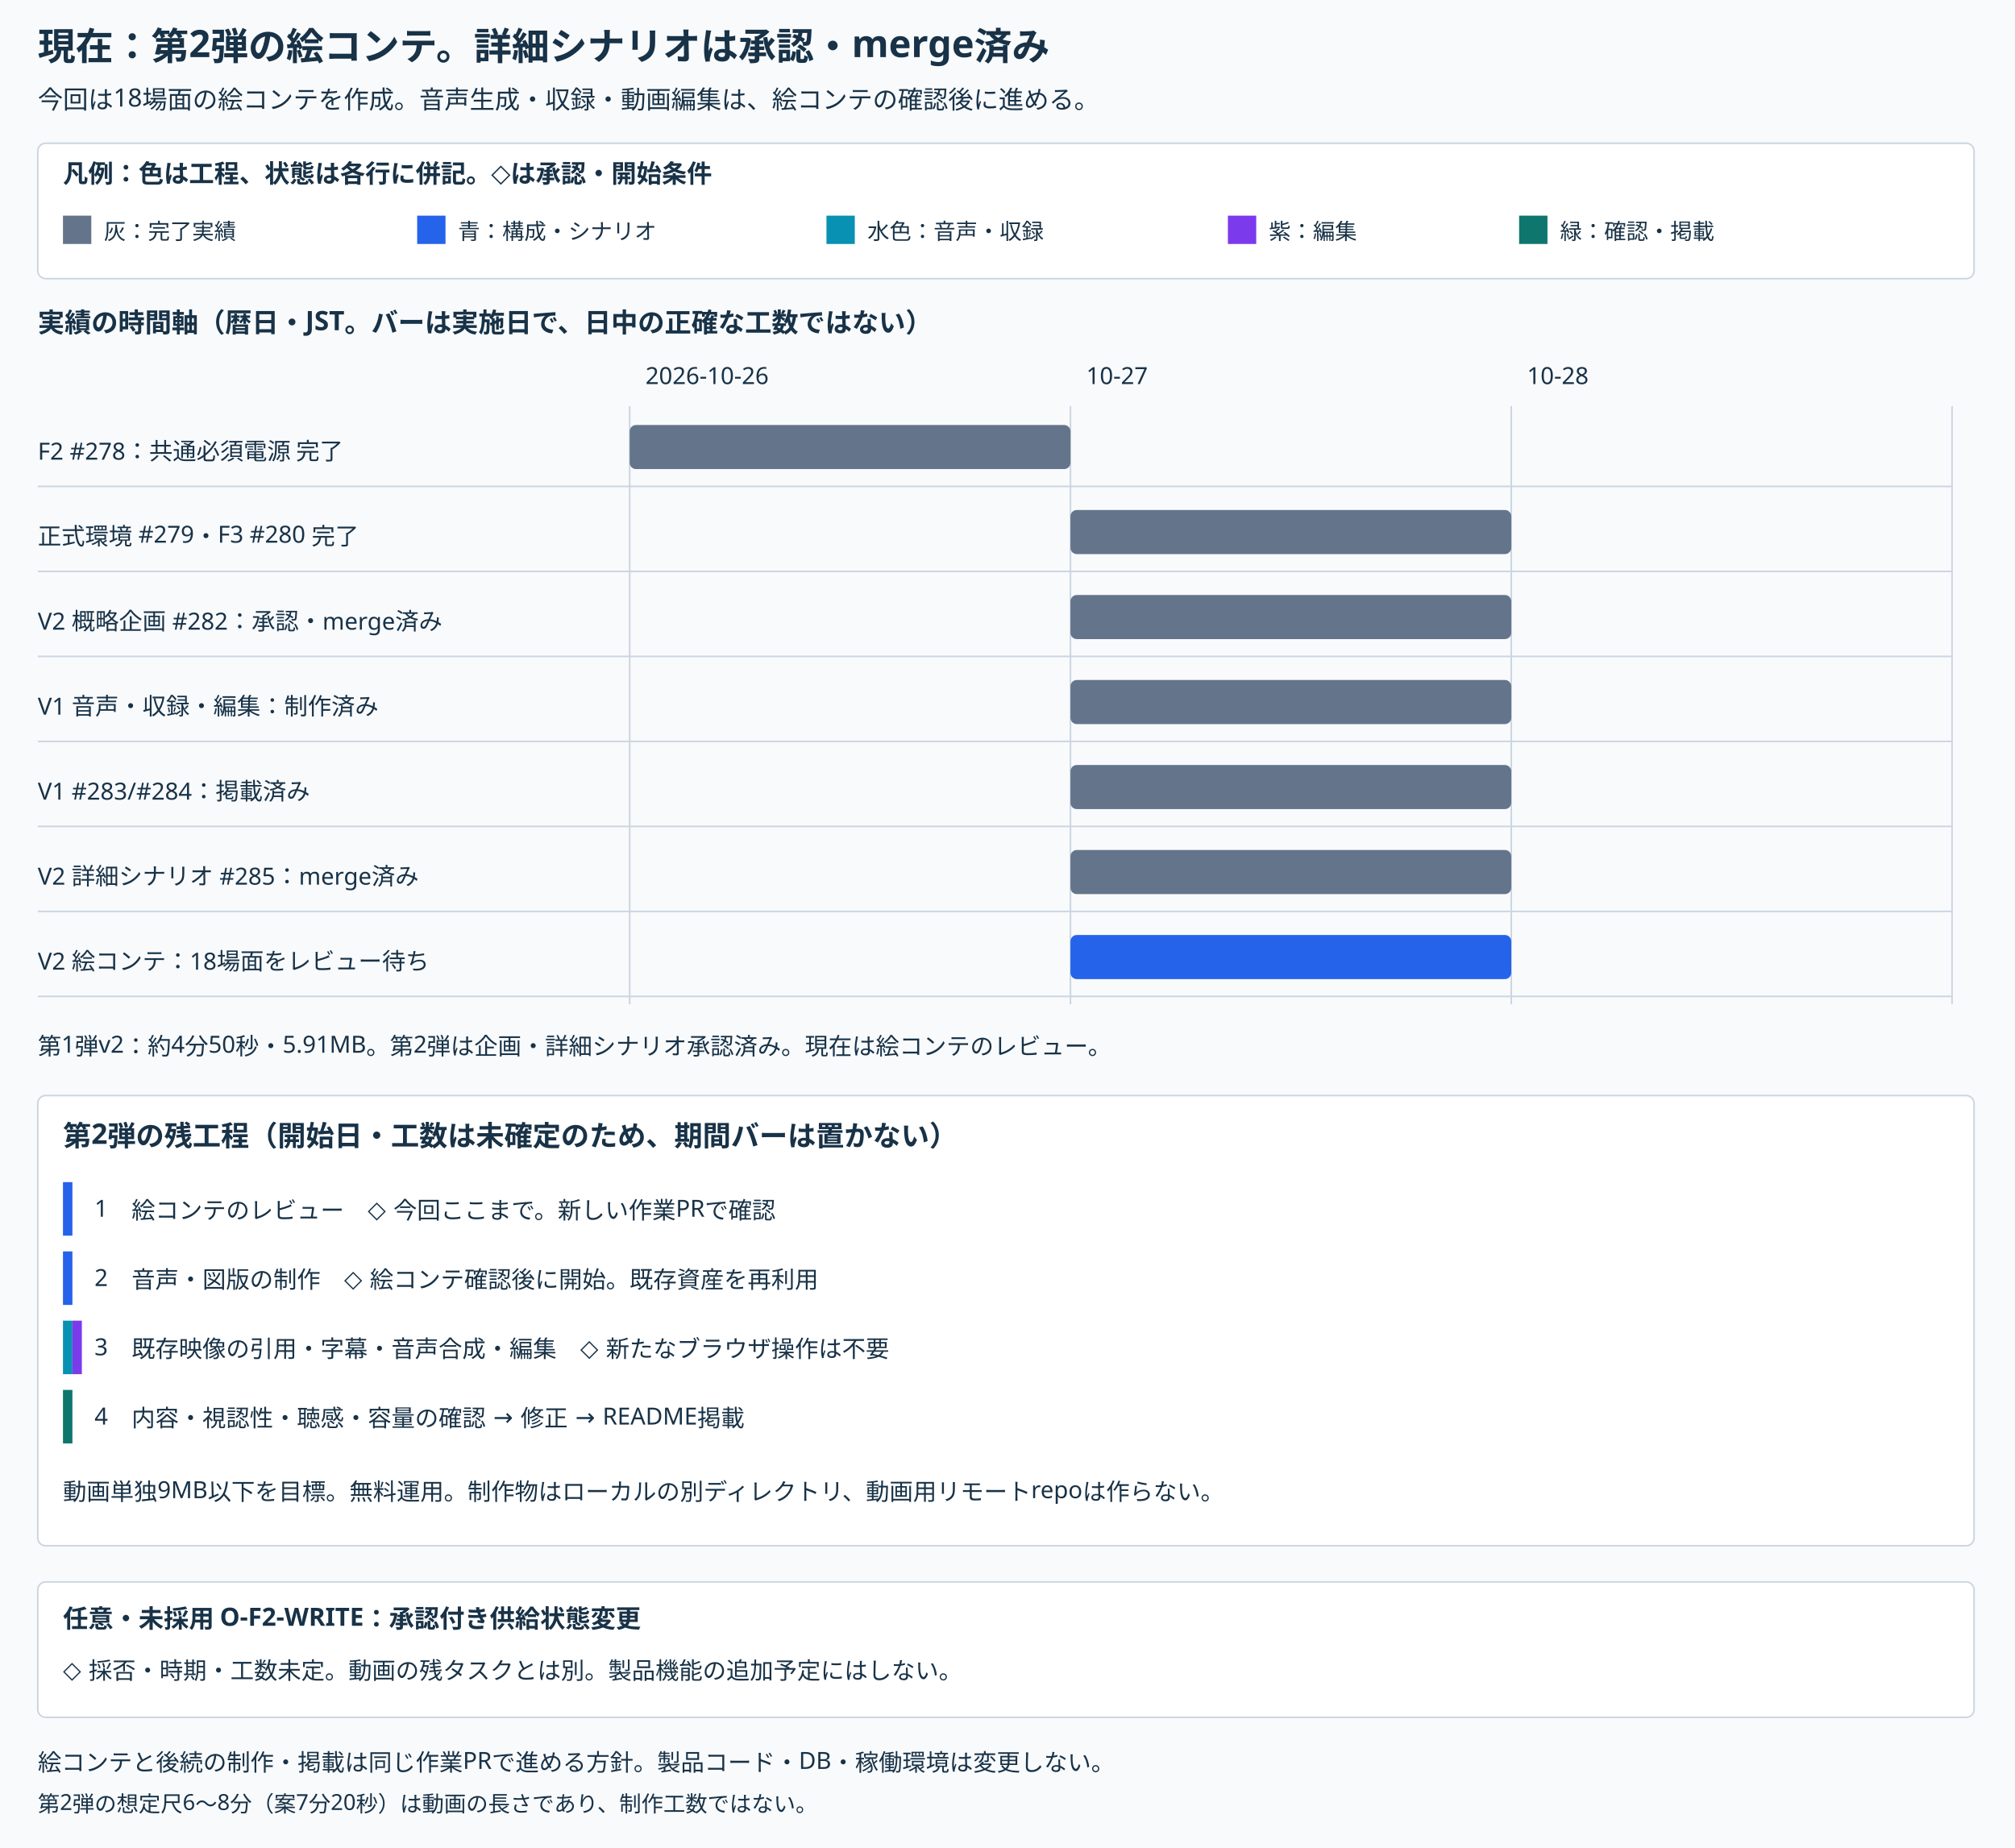
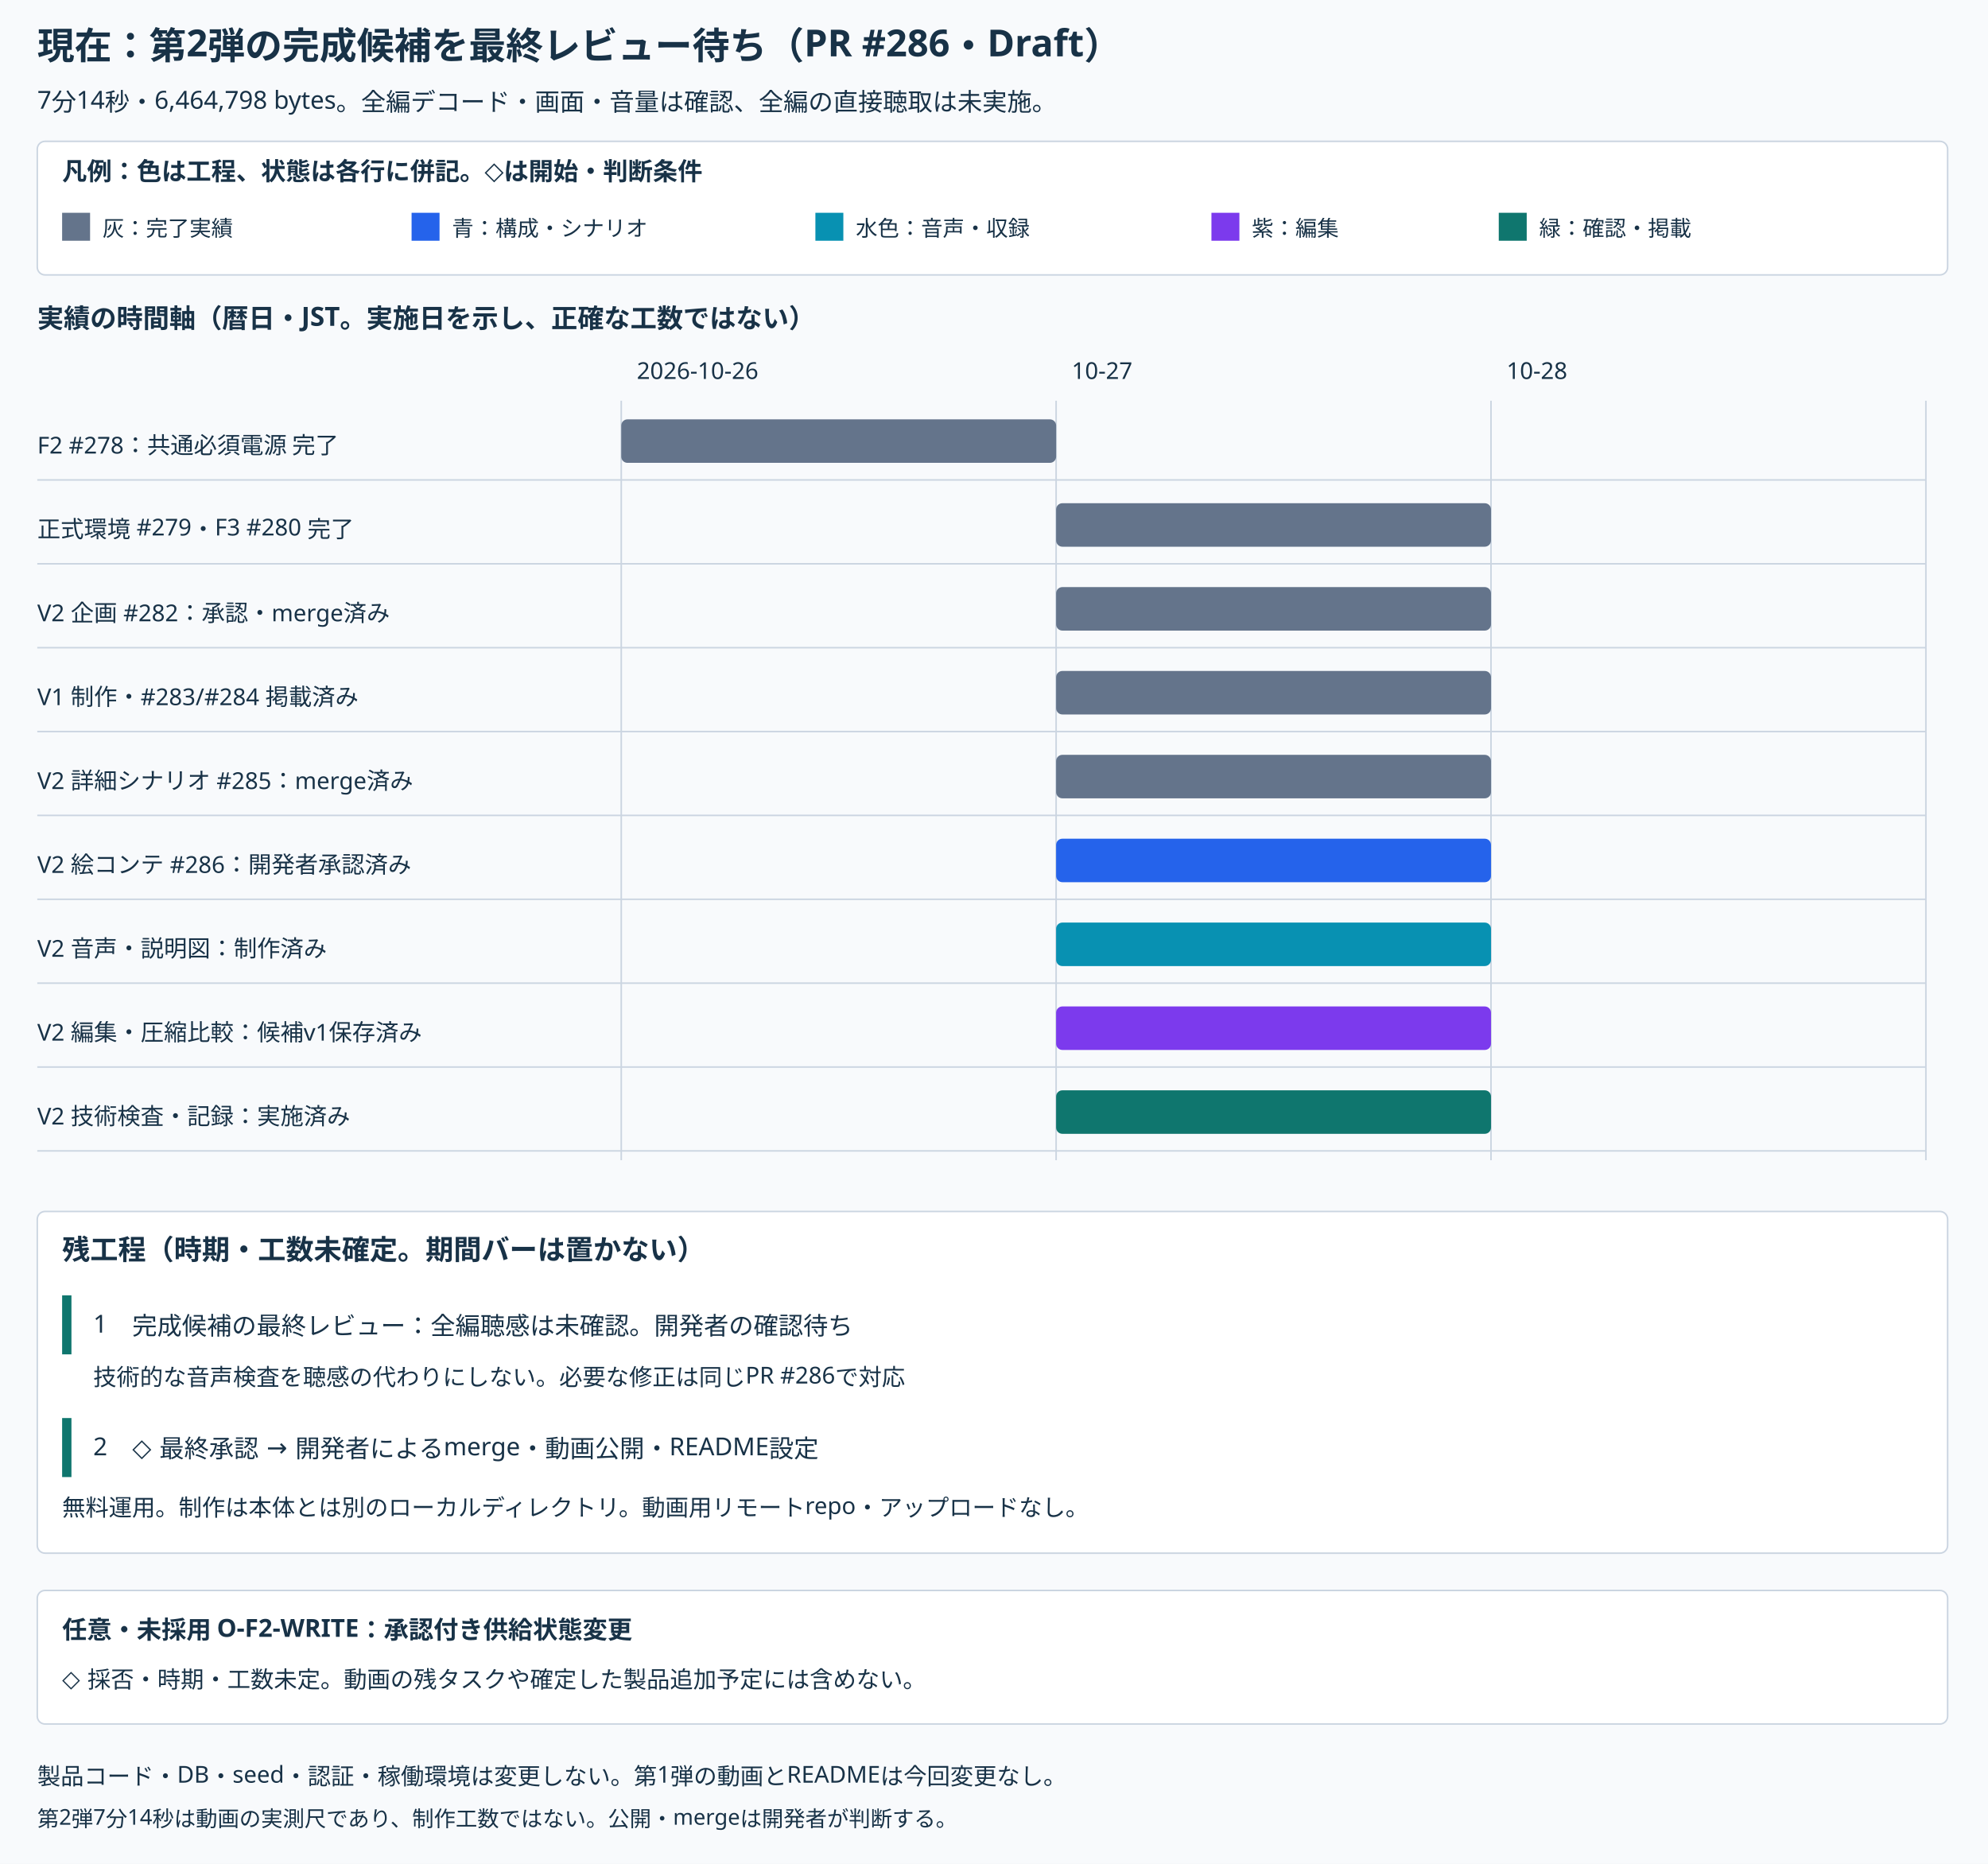
- <svg xmlns="http://www.w3.org/2000/svg" width="1280" height="1174" viewBox="0 0 1280 1174" role="img" aria-labelledby="title desc">
-   <rect width="1280" height="1174" fill="#f8fafc" />
+ <svg xmlns="http://www.w3.org/2000/svg" width="1280" height="1200" viewBox="0 0 1280 1200" role="img" aria-labelledby="title desc">
+   <rect width="1280" height="1200" fill="#f8fafc" />
  <g font-family="sans-serif" fill="#183247">
-     <text x="24" y="38" font-size="24" font-weight="bold">現在：第2弾の絵コンテ。詳細シナリオは承認・merge済み</text>
-     <text x="24" y="69" font-size="16">今回は18場面の絵コンテを作成。音声生成・収録・動画編集は、絵コンテの確認後に進める。</text>
+     <text x="24" y="38" font-size="24" font-weight="bold">現在：第2弾の完成候補を最終レビュー待ち（PR #286・Draft）</text>
+     <text x="24" y="70" font-size="16">7分14秒・6,464,798 bytes。全編デコード・画面・音量は確認、全編の直接聴取は未実施。</text>
    <rect x="24" y="91" width="1230" height="86" rx="5" fill="white" stroke="#cbd5e1" />
-     <text x="40" y="116" font-size="16" font-weight="bold">凡例：色は工程、状態は各行に併記。◇は承認・開始条件</text>
-     <g font-size="14">
-       <rect x="40" y="137" width="18" height="18" fill="#64748b" />
-       <text x="66" y="152">灰：完了実績</text>
-       <rect x="265" y="137" width="18" height="18" fill="#2563eb" />
-       <text x="291" y="152">青：構成・シナリオ</text>
-       <rect x="525" y="137" width="18" height="18" fill="#0891b2" />
-       <text x="551" y="152">水色：音声・収録</text>
-       <rect x="780" y="137" width="18" height="18" fill="#7c3aed" />
-       <text x="806" y="152">紫：編集</text>
-       <rect x="965" y="137" width="18" height="18" fill="#0f766e" />
-       <text x="991" y="152">緑：確認・掲載</text>
-     </g>
-     <text x="24" y="211" font-size="17" font-weight="bold">実績の時間軸（暦日・JST。バーは実施日で、日中の正確な工数ではない）</text>
+     <text x="40" y="116" font-size="16" font-weight="bold">凡例：色は工程、状態は各行に併記。◇は開始・判断条件</text>
+     <rect x="40" y="137" width="18" height="18" fill="#64748b" />
+     <text x="66" y="152" font-size="14">灰：完了実績</text>
+     <rect x="265" y="137" width="18" height="18" fill="#2563eb" />
+     <text x="291" y="152" font-size="14">青：構成・シナリオ</text>
+     <rect x="525" y="137" width="18" height="18" fill="#0891b2" />
+     <text x="551" y="152" font-size="14">水色：音声・収録</text>
+     <rect x="780" y="137" width="18" height="18" fill="#7c3aed" />
+     <text x="806" y="152" font-size="14">紫：編集</text>
+     <rect x="965" y="137" width="18" height="18" fill="#0f766e" />
+     <text x="991" y="152" font-size="14">緑：確認・掲載</text>
+     <text x="24" y="211" font-size="17" font-weight="bold">実績の時間軸（暦日・JST。実施日を示し、正確な工数ではない）</text>
    <g font-size="15">
      <text x="410" y="244">2026-10-26</text>
      <text x="690" y="244">10-27</text>
      <text x="970" y="244">10-28</text>
    </g>
-     <g stroke="#cbd5e1">
-       <path d="M400 258V638 M680 258V638 M960 258V638 M1240 258V638" />
-       <path d="M24 309H1240 M24 363H1240 M24 417H1240 M24 471H1240 M24 525H1240 M24 579H1240 M24 633H1240" />
-     </g>
-     <g font-size="15">
-       <text x="24" y="292">F2 #278：共通必須電源 完了</text>
-       <rect x="400" y="270" width="280" height="28" fill="#64748b" rx="4" />
-       <text x="24" y="346">正式環境 #279・F3 #280 完了</text>
-       <rect x="680" y="324" width="280" height="28" fill="#64748b" rx="4" />
-       <text x="24" y="400">V2 概略企画 #282：承認・merge済み</text>
-       <rect x="680" y="378" width="280" height="28" fill="#64748b" rx="4" />
-       <text x="24" y="454">V1 音声・収録・編集：制作済み</text>
-       <rect x="680" y="432" width="280" height="28" fill="#64748b" rx="4" />
-       <text x="24" y="508">V1 #283/#284：掲載済み</text>
-       <rect x="680" y="486" width="280" height="28" fill="#64748b" rx="4" />
-       <text x="24" y="562">V2 詳細シナリオ #285：merge済み</text>
-       <rect x="680" y="540" width="280" height="28" fill="#64748b" rx="4" />
-       <text x="24" y="616">V2 絵コンテ：18場面をレビュー待ち</text>
-       <rect x="680" y="594" width="280" height="28" fill="#2563eb" rx="4" />
-     </g>
-     <text x="24" y="670" font-size="15">第1弾v2：約4分50秒・5.91MB。第2弾は企画・詳細シナリオ承認済み。現在は絵コンテのレビュー。</text>
-     <rect x="24" y="696" width="1230" height="286" rx="5" fill="white" stroke="#cbd5e1" />
-     <text x="40" y="728" font-size="18" font-weight="bold">第2弾の残工程（開始日・工数は未確定のため、期間バーは置かない）</text>
-     <g font-size="15">
-       <rect x="40" y="751" width="6" height="34" fill="#2563eb" />
-       <text x="60" y="773">1　絵コンテのレビュー　◇ 今回ここまで。新しい作業PRで確認</text>
-       <rect x="40" y="795" width="6" height="34" fill="#2563eb" />
-       <text x="60" y="817">2　音声・図版の制作　◇ 絵コンテ確認後に開始。既存資産を再利用</text>
-       <rect x="40" y="839" width="6" height="34" fill="#0891b2" />
-       <rect x="46" y="839" width="6" height="34" fill="#7c3aed" />
-       <text x="60" y="861">3　既存映像の引用・字幕・音声合成・編集　◇ 新たなブラウザ操作は不要</text>
-       <rect x="40" y="883" width="6" height="34" fill="#0f766e" />
-       <text x="60" y="905">4　内容・視認性・聴感・容量の確認 → 修正 → README掲載</text>
-       <text x="40" y="953">動画単独9MB以下を目標。無料運用。制作物はローカルの別ディレクトリ、動画用リモートrepoは作らない。</text>
-     </g>
-     <rect x="24" y="1005" width="1230" height="86" rx="5" fill="white" stroke="#cbd5e1" />
-     <text x="40" y="1034" font-size="16" font-weight="bold">任意・未採用 O-F2-WRITE：承認付き供給状態変更</text>
-     <text x="40" y="1066" font-size="15">◇ 採否・時期・工数未定。動画の残タスクとは別。製品機能の追加予定にはしない。</text>
-     <text x="24" y="1125" font-size="15">絵コンテと後続の制作・掲載は同じ作業PRで進める方針。製品コード・DB・稼働環境は変更しない。</text>
-     <text x="24" y="1151" font-size="14">第2弾の想定尺6〜8分（案7分20秒）は動画の長さであり、制作工数ではない。</text>
+     <path d="M400 258V747" stroke="#cbd5e1" />
+     <path d="M680 258V747" stroke="#cbd5e1" />
+     <path d="M960 258V747" stroke="#cbd5e1" />
+     <path d="M1240 258V747" stroke="#cbd5e1" />
+     <path d="M24 309H1240" stroke="#cbd5e1" />
+     <text x="24" y="292" font-size="15">F2 #278：共通必須電源 完了</text>
+     <rect x="400" y="270" width="280" height="28" fill="#64748b" rx="4" />
+     <path d="M24 363H1240" stroke="#cbd5e1" />
+     <text x="24" y="346" font-size="15">正式環境 #279・F3 #280 完了</text>
+     <rect x="680" y="324" width="280" height="28" fill="#64748b" rx="4" />
+     <path d="M24 417H1240" stroke="#cbd5e1" />
+     <text x="24" y="400" font-size="15">V2 企画 #282：承認・merge済み</text>
+     <rect x="680" y="378" width="280" height="28" fill="#64748b" rx="4" />
+     <path d="M24 471H1240" stroke="#cbd5e1" />
+     <text x="24" y="454" font-size="15">V1 制作・#283/#284 掲載済み</text>
+     <rect x="680" y="432" width="280" height="28" fill="#64748b" rx="4" />
+     <path d="M24 525H1240" stroke="#cbd5e1" />
+     <text x="24" y="508" font-size="15">V2 詳細シナリオ #285：merge済み</text>
+     <rect x="680" y="486" width="280" height="28" fill="#64748b" rx="4" />
+     <path d="M24 579H1240" stroke="#cbd5e1" />
+     <text x="24" y="562" font-size="15">V2 絵コンテ #286：開発者承認済み</text>
+     <rect x="680" y="540" width="280" height="28" fill="#2563eb" rx="4" />
+     <path d="M24 633H1240" stroke="#cbd5e1" />
+     <text x="24" y="616" font-size="15">V2 音声・説明図：制作済み</text>
+     <rect x="680" y="594" width="280" height="28" fill="#0891b2" rx="4" />
+     <path d="M24 687H1240" stroke="#cbd5e1" />
+     <text x="24" y="670" font-size="15">V2 編集・圧縮比較：候補v1保存済み</text>
+     <rect x="680" y="648" width="280" height="28" fill="#7c3aed" rx="4" />
+     <path d="M24 741H1240" stroke="#cbd5e1" />
+     <text x="24" y="724" font-size="15">V2 技術検査・記録：実施済み</text>
+     <rect x="680" y="702" width="280" height="28" fill="#0f766e" rx="4" />
+     <rect x="24" y="780" width="1230" height="220" rx="5" fill="white" stroke="#cbd5e1" />
+     <text x="40" y="811" font-size="18" font-weight="bold">残工程（時期・工数未確定。期間バーは置かない）</text>
+     <rect x="40" y="834" width="6" height="38" fill="#0f766e" />
+     <text x="60" y="858" font-size="16">1　完成候補の最終レビュー：全編聴感は未確認。開発者の確認待ち</text>
+     <text x="60" y="892" font-size="15">　 技術的な音声検査を聴感の代わりにしない。必要な修正は同じPR #286で対応</text>
+     <rect x="40" y="913" width="6" height="38" fill="#0f766e" />
+     <text x="60" y="937" font-size="16">2　◇ 最終承認 → 開発者によるmerge・動画公開・README設定</text>
+     <text x="40" y="976" font-size="15">無料運用。制作は本体とは別のローカルディレクトリ。動画用リモートrepo・アップロードなし。</text>
+     <rect x="24" y="1024" width="1230" height="86" rx="5" fill="white" stroke="#cbd5e1" />
+     <text x="40" y="1055" font-size="16" font-weight="bold">任意・未採用 O-F2-WRITE：承認付き供給状態変更</text>
+     <text x="40" y="1086" font-size="15">◇ 採否・時期・工数未定。動画の残タスクや確定した製品追加予定には含めない。</text>
+     <text x="24" y="1149" font-size="15">製品コード・DB・seed・認証・稼働環境は変更しない。第1弾の動画とREADMEは今回変更なし。</text>
+     <text x="24" y="1176" font-size="14">第2弾7分14秒は動画の実測尺であり、制作工数ではない。公開・mergeは開発者が判断する。</text>
  </g>
</svg>
